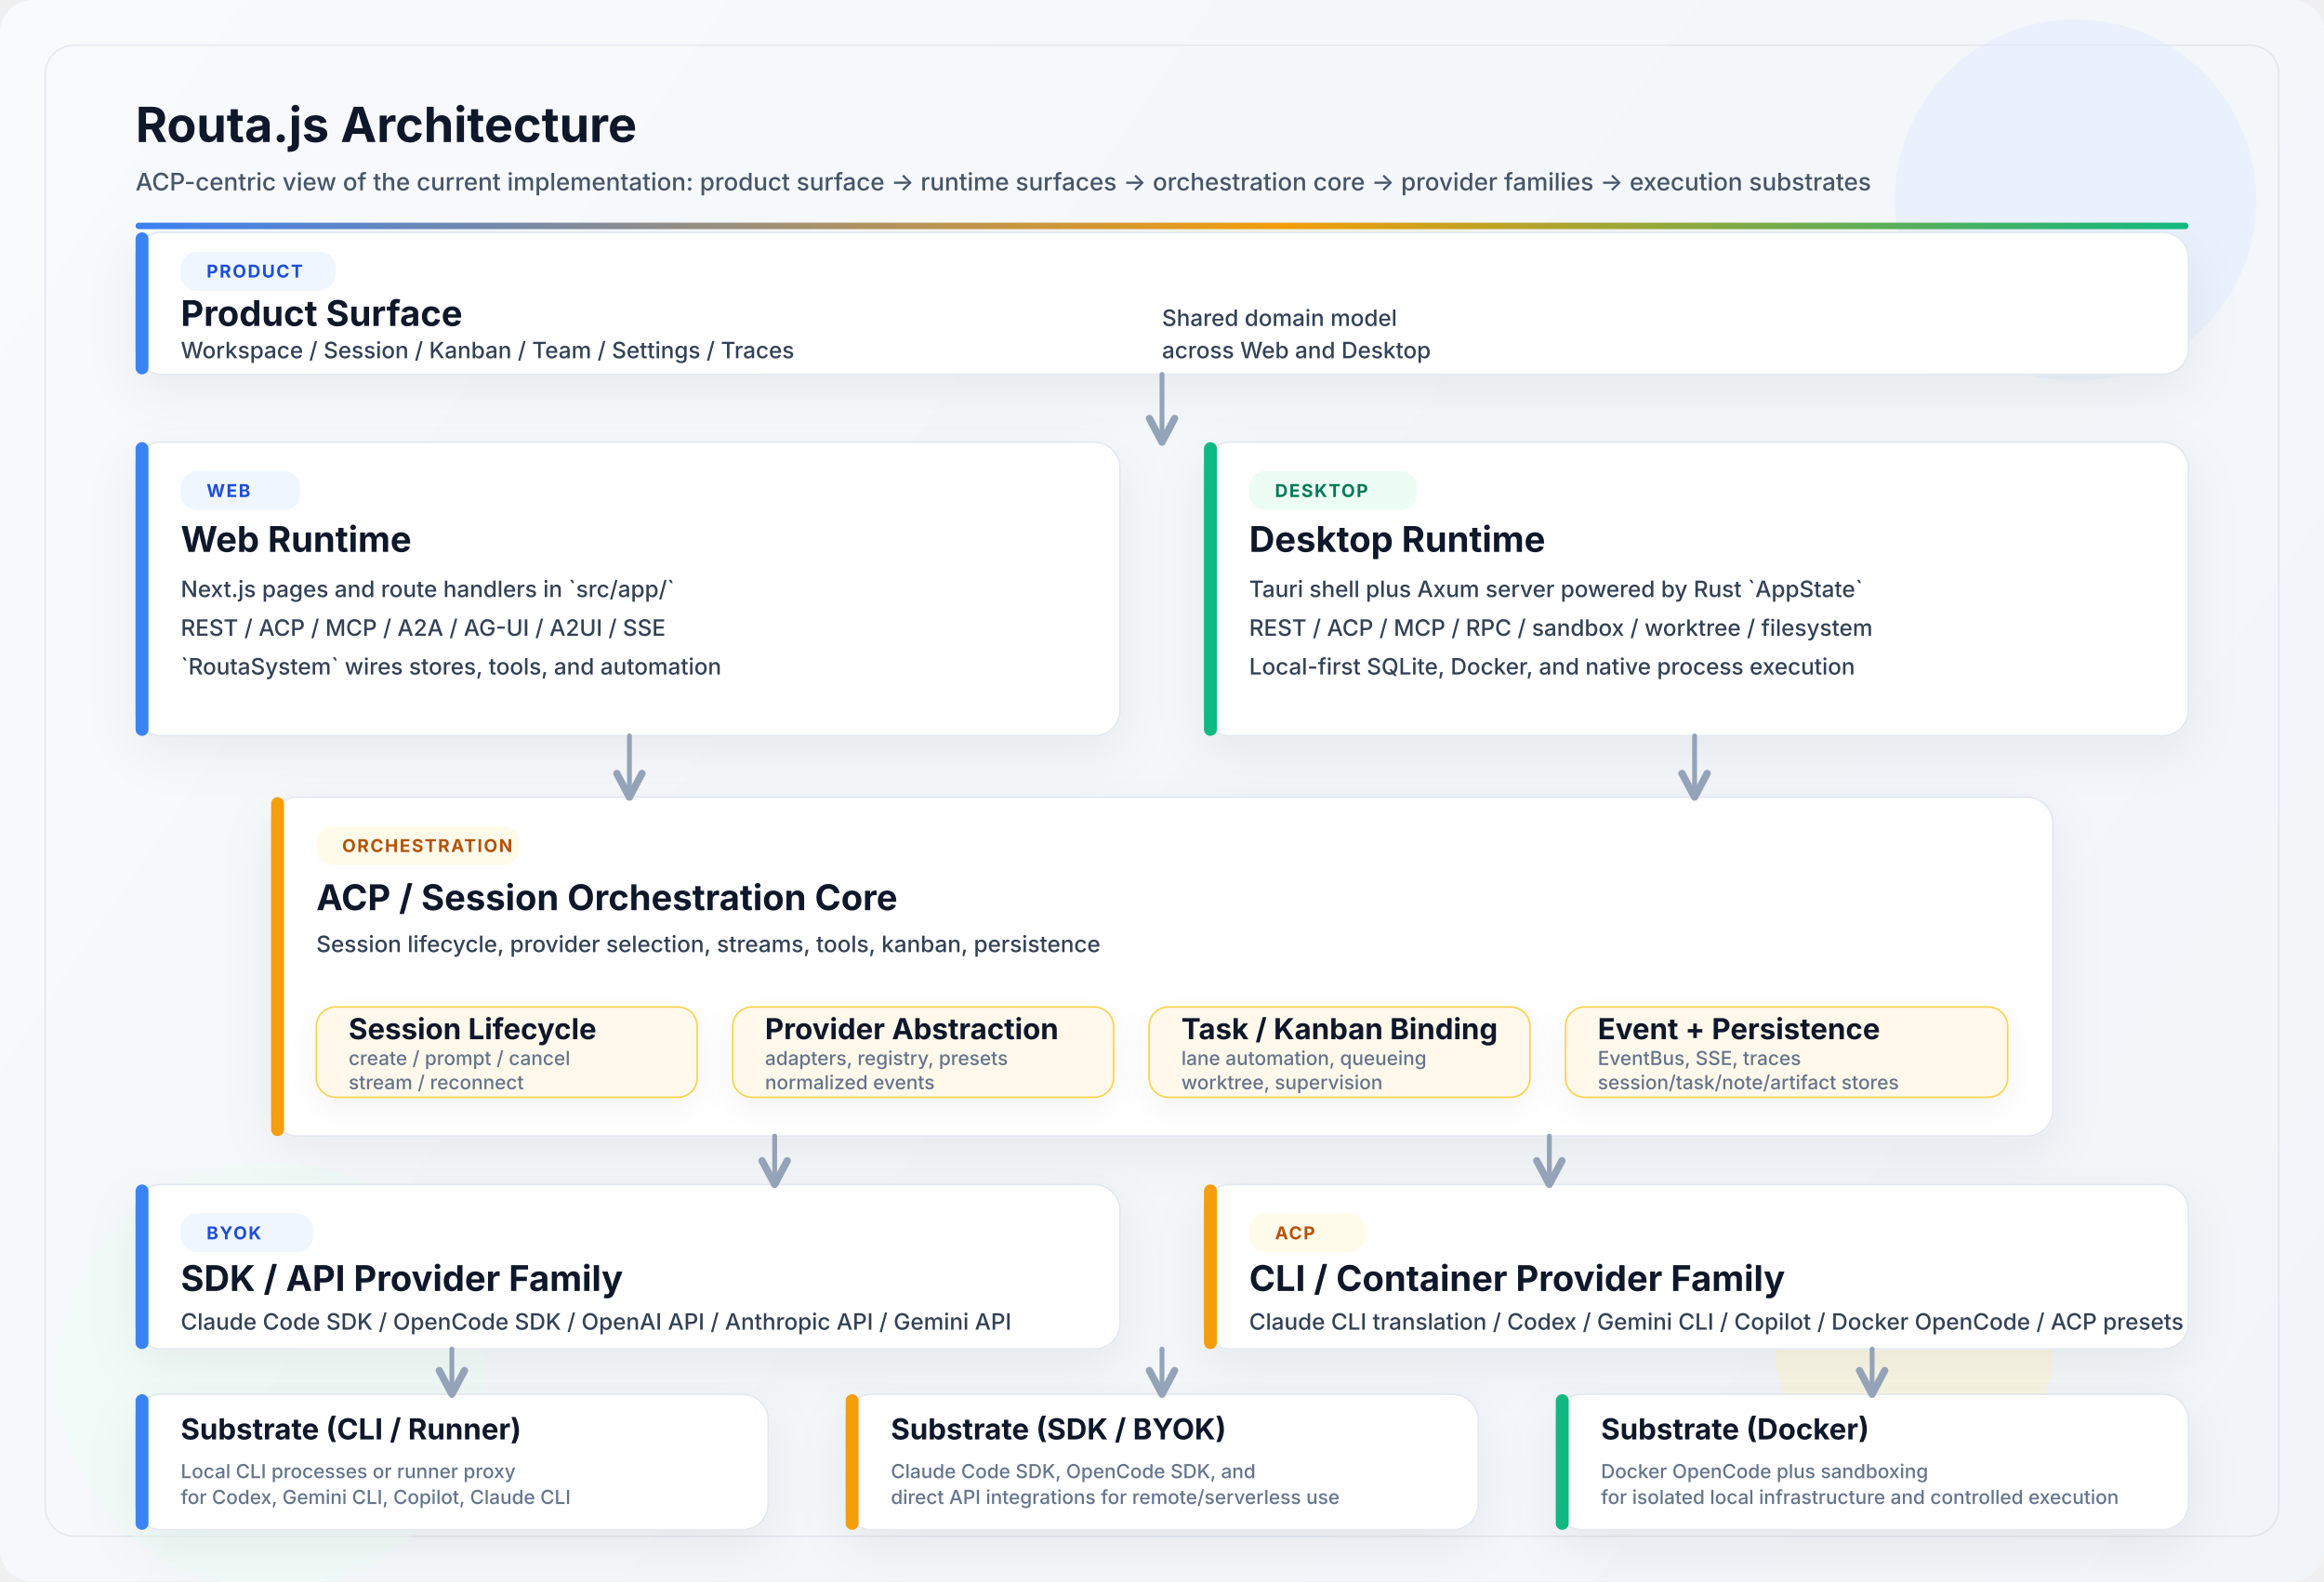
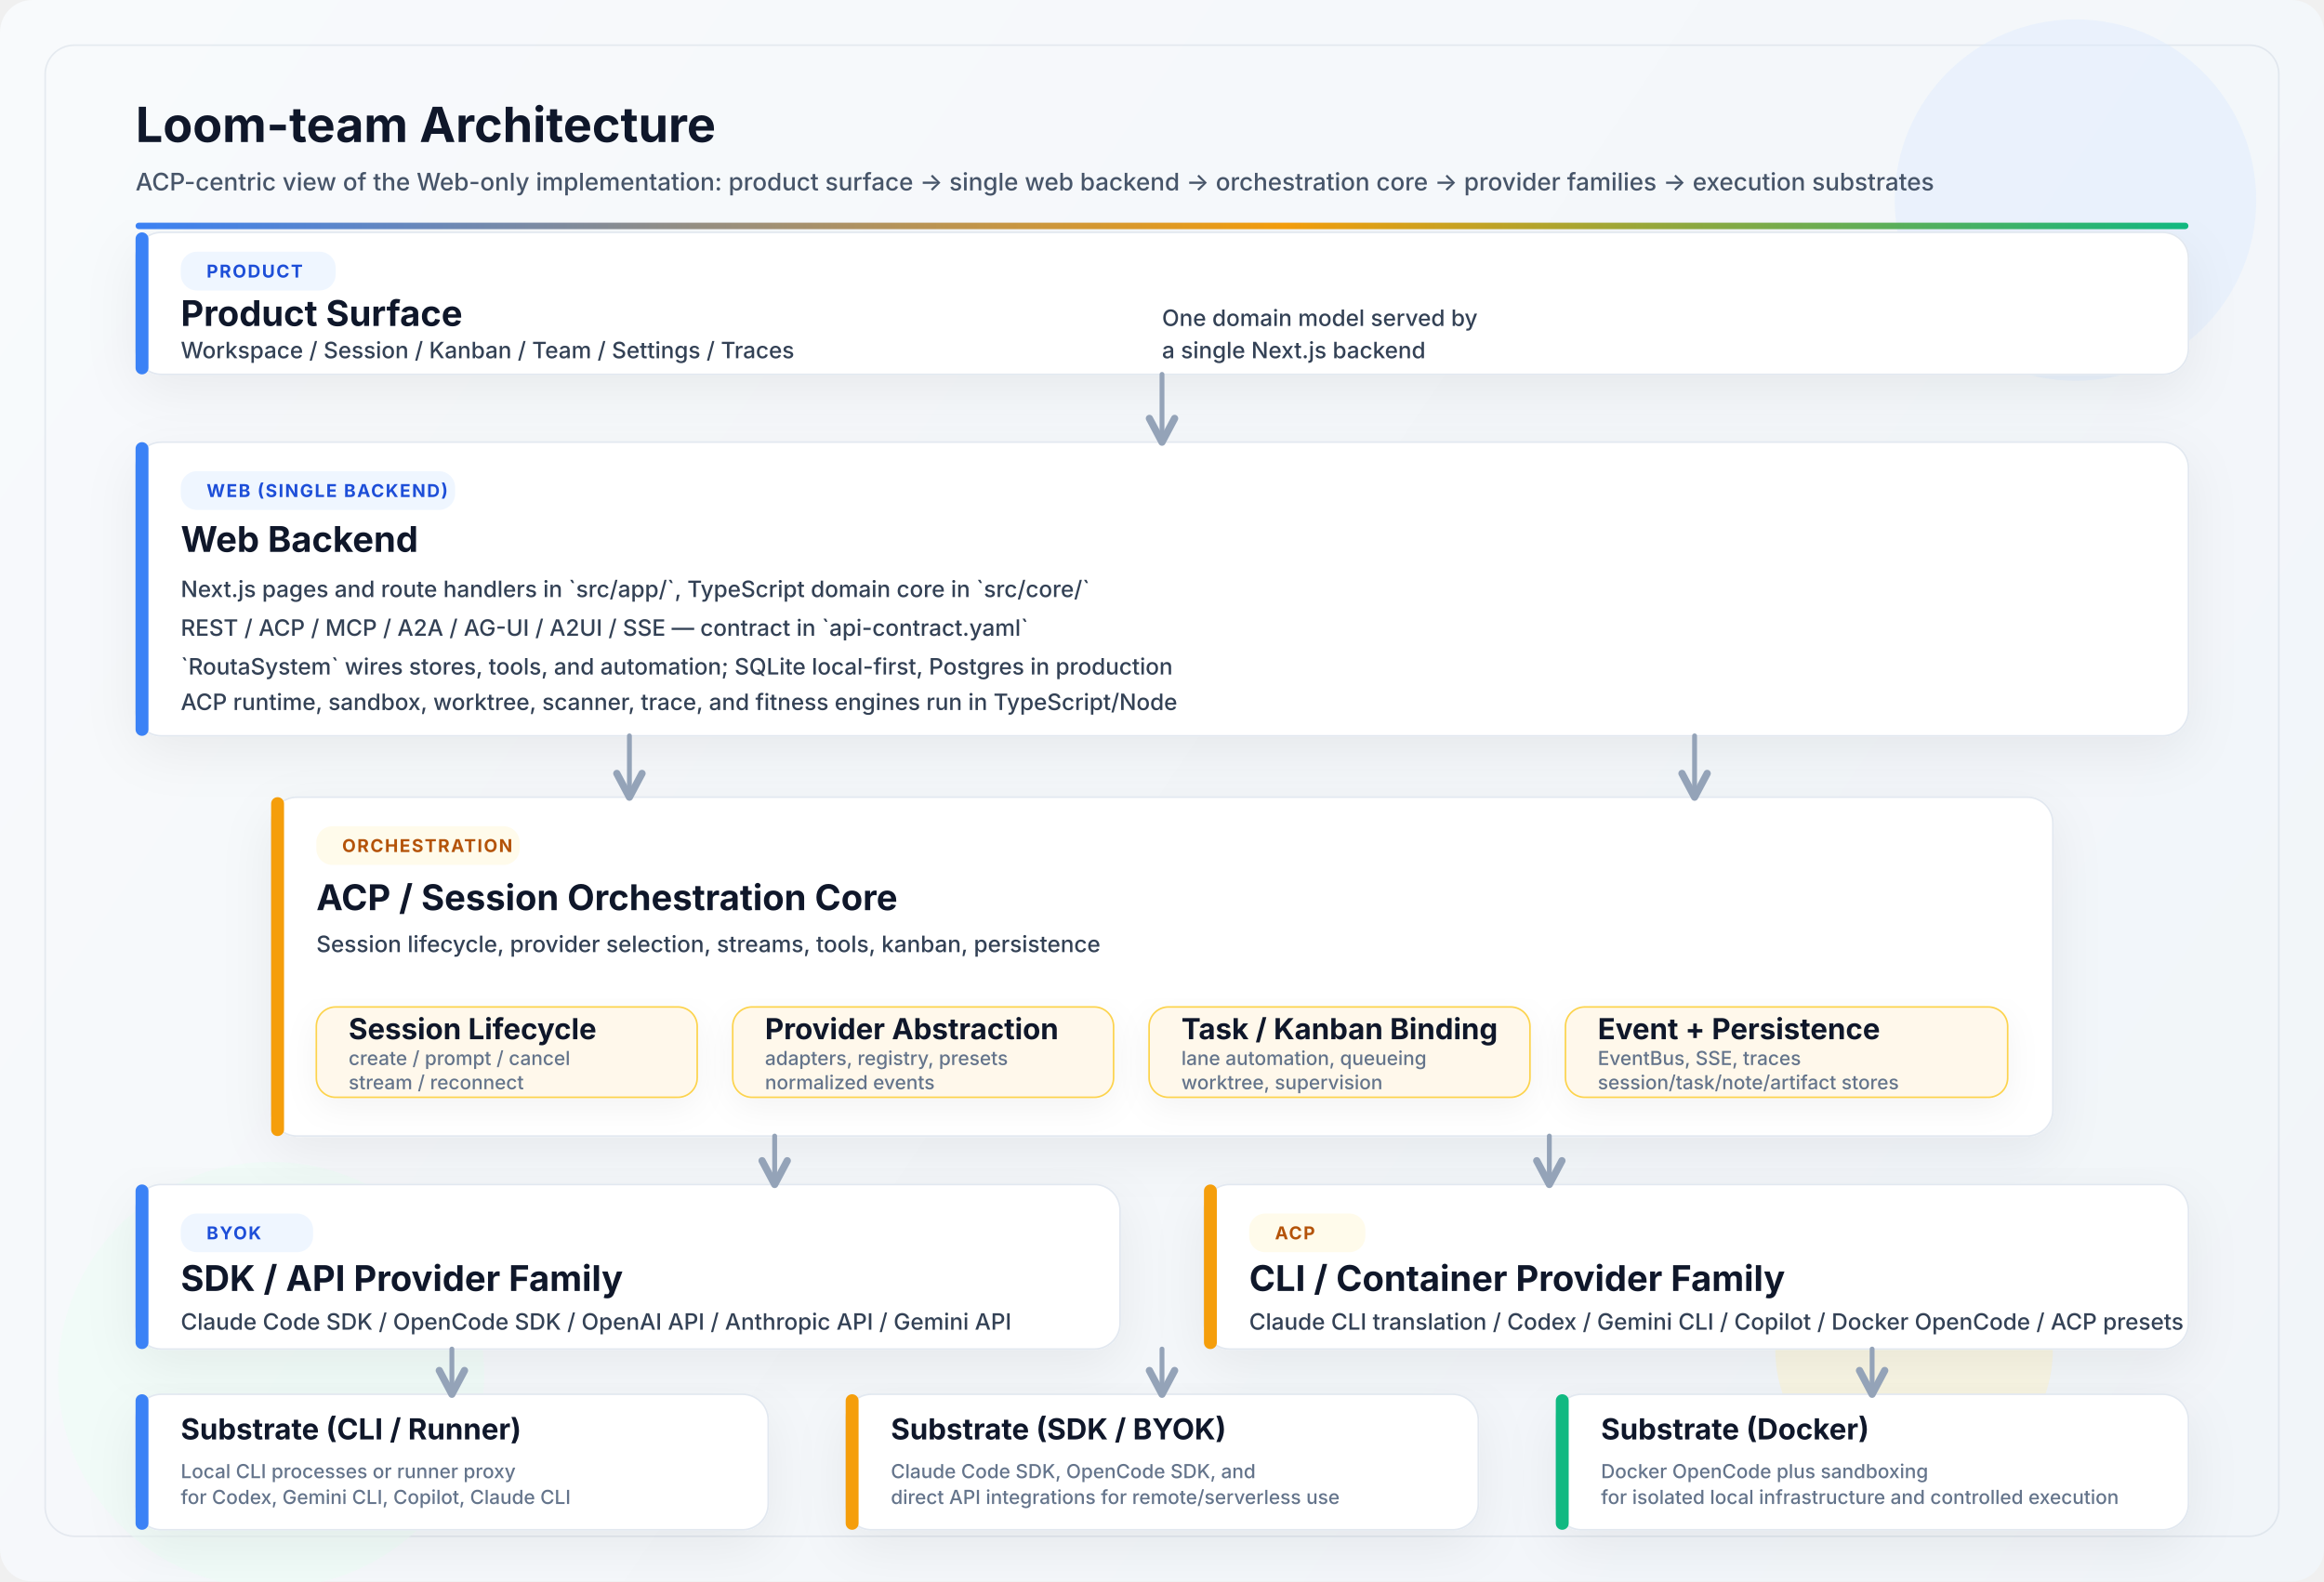
<svg xmlns="http://www.w3.org/2000/svg" width="1440" height="980" viewBox="0 0 1440 980" fill="none">
  <defs>
    <linearGradient id="pageBg" x1="0" y1="0" x2="1440" y2="980" gradientUnits="userSpaceOnUse">
      <stop stop-color="#F8FAFC" />
      <stop offset="1" stop-color="#F1F5F9" />
    </linearGradient>
    <linearGradient id="heroLine" x1="84" y1="0" x2="1356" y2="0" gradientUnits="userSpaceOnUse">
      <stop stop-color="#3B82F6" />
      <stop offset="0.56" stop-color="#F59E0B" />
      <stop offset="1" stop-color="#10B981" />
    </linearGradient>
    <filter id="panelShadow" x="-20%" y="-20%" width="140%" height="160%">
      <feDropShadow dx="0" dy="10" stdDeviation="16" flood-color="#0F172A" flood-opacity="0.06" />
    </filter>
    <filter id="softShadow" x="-20%" y="-20%" width="140%" height="160%">
      <feDropShadow dx="0" dy="6" stdDeviation="10" flood-color="#0F172A" flood-opacity="0.05" />
    </filter>
    <marker id="arrow" markerWidth="7" markerHeight="7" refX="5.8" refY="3.5" orient="auto">
      <path d="M0.9 0.9L5.8 3.5L0.9 6.1" stroke="#94A3B8" stroke-width="1.5" stroke-linecap="round" stroke-linejoin="round" />
    </marker>
    <style>
      .title { font: 700 30px ui-sans-serif, -apple-system, BlinkMacSystemFont, "Segoe UI", sans-serif; fill: #0F172A; }
      .subtitle { font: 500 15px ui-sans-serif, -apple-system, BlinkMacSystemFont, "Segoe UI", sans-serif; fill: #475569; }
      .section { font: 700 22px ui-sans-serif, -apple-system, BlinkMacSystemFont, "Segoe UI", sans-serif; fill: #0F172A; }
      .panelTitle { font: 700 18px ui-sans-serif, -apple-system, BlinkMacSystemFont, "Segoe UI", sans-serif; fill: #0F172A; }
      .body { font: 500 14px ui-sans-serif, -apple-system, BlinkMacSystemFont, "Segoe UI", sans-serif; fill: #334155; }
      .small { font: 500 12px ui-sans-serif, -apple-system, BlinkMacSystemFont, "Segoe UI", sans-serif; fill: #64748B; }
      .tag { font: 700 11px ui-sans-serif, -apple-system, BlinkMacSystemFont, "Segoe UI", sans-serif; letter-spacing: 0.08em; }
    </style>
  </defs>
  <rect width="1440" height="980" rx="20" fill="url(#pageBg)" />
  <rect x="28" y="28" width="1384" height="924" rx="18" fill="none" stroke="rgba(148,163,184,0.18)" />
  <circle cx="1286" cy="124" r="112" fill="#DBEAFE" opacity="0.42" />
  <circle cx="168" cy="852" r="132" fill="#ECFDF5" opacity="0.55" />
  <circle cx="1186" cy="836" r="86" fill="#FEF3C7" opacity="0.45" />
-   <text x="84" y="88" class="title">Routa.js Architecture</text>
-   <text x="84" y="118" class="subtitle">ACP-centric view of the current implementation: product surface → runtime surfaces → orchestration core → provider families → execution substrates</text>
+   <text x="84" y="88" class="title">Loom-team Architecture</text>
+   <text x="84" y="118" class="subtitle">ACP-centric view of the Web-only implementation: product surface → single web backend → orchestration core → provider families → execution substrates</text>
  <rect x="84" y="138" width="1272" height="4" rx="2" fill="url(#heroLine)" />
  <rect x="84" y="144" width="1272" height="88" rx="16" fill="#FFFFFF" stroke="#E2E8F0" filter="url(#panelShadow)" />
  <rect x="84" y="144" width="8" height="88" rx="4" fill="#3B82F6" />
  <rect x="112" y="156" width="96" height="24" rx="10" fill="#EFF6FF" />
  <text x="128" y="172" class="tag" fill="#1D4ED8">PRODUCT</text>
  <text x="112" y="202" class="section">Product Surface</text>
  <text x="112" y="222" class="body">Workspace / Session / Kanban / Team / Settings / Traces</text>
-   <text x="720" y="202" class="body">Shared domain model</text>
-   <text x="720" y="222" class="body">across Web and Desktop</text>
-   <rect x="84" y="274" width="610" height="182" rx="16" fill="#FFFFFF" stroke="#E2E8F0" filter="url(#panelShadow)" />
+   <text x="720" y="202" class="body">One domain model served by</text>
+   <text x="720" y="222" class="body">a single Next.js backend</text>
+   <rect x="84" y="274" width="1272" height="182" rx="16" fill="#FFFFFF" stroke="#E2E8F0" filter="url(#panelShadow)" />
  <rect x="84" y="274" width="8" height="182" rx="4" fill="#3B82F6" />
-   <rect x="112" y="292" width="74" height="24" rx="10" fill="#EFF6FF" />
-   <text x="128" y="308" class="tag" fill="#1D4ED8">WEB</text>
-   <text x="112" y="342" class="section">Web Runtime</text>
-   <text x="112" y="370" class="body">Next.js pages and route handlers in `src/app/`</text>
-   <text x="112" y="394" class="body">REST / ACP / MCP / A2A / AG-UI / A2UI / SSE</text>
-   <text x="112" y="418" class="body">`RoutaSystem` wires stores, tools, and automation</text>
-   <rect x="746" y="274" width="610" height="182" rx="16" fill="#FFFFFF" stroke="#E2E8F0" filter="url(#panelShadow)" />
-   <rect x="746" y="274" width="8" height="182" rx="4" fill="#10B981" />
-   <rect x="774" y="292" width="104" height="24" rx="10" fill="#ECFDF5" />
-   <text x="790" y="308" class="tag" fill="#047857">DESKTOP</text>
-   <text x="774" y="342" class="section">Desktop Runtime</text>
-   <text x="774" y="370" class="body">Tauri shell plus Axum server powered by Rust `AppState`</text>
-   <text x="774" y="394" class="body">REST / ACP / MCP / RPC / sandbox / worktree / filesystem</text>
-   <text x="774" y="418" class="body">Local-first SQLite, Docker, and native process execution</text>
+   <rect x="112" y="292" width="170" height="24" rx="10" fill="#EFF6FF" />
+   <text x="128" y="308" class="tag" fill="#1D4ED8">WEB (SINGLE BACKEND)</text>
+   <text x="112" y="342" class="section">Web Backend</text>
+   <text x="112" y="370" class="body">Next.js pages and route handlers in `src/app/`, TypeScript domain core in `src/core/`</text>
+   <text x="112" y="394" class="body">REST / ACP / MCP / A2A / AG-UI / A2UI / SSE — contract in `api-contract.yaml`</text>
+   <text x="112" y="418" class="body">`RoutaSystem` wires stores, tools, and automation; SQLite local-first, Postgres in production</text>
+   <text x="112" y="440" class="body">ACP runtime, sandbox, worktree, scanner, trace, and fitness engines run in TypeScript/Node</text>
  <rect x="168" y="494" width="1104" height="210" rx="16" fill="#FFFFFF" stroke="#E2E8F0" filter="url(#panelShadow)" />
  <rect x="168" y="494" width="8" height="210" rx="4" fill="#F59E0B" />
  <rect x="196" y="512" width="126" height="24" rx="10" fill="#FFFBEB" />
  <text x="212" y="528" class="tag" fill="#B45309">ORCHESTRATION</text>
  <text x="196" y="564" class="section">ACP / Session Orchestration Core</text>
  <text x="196" y="590" class="body">Session lifecycle, provider selection, streams, tools, kanban, persistence</text>
  <rect x="196" y="624" width="236" height="56" rx="12" fill="#FFF8EB" stroke="#FCD34D" filter="url(#softShadow)" />
  <text x="216" y="644" class="panelTitle">Session Lifecycle</text>
  <text x="216" y="660" class="small">create / prompt / cancel</text>
  <text x="216" y="675" class="small">stream / reconnect</text>
  <rect x="454" y="624" width="236" height="56" rx="12" fill="#FFF8EB" stroke="#FCD34D" filter="url(#softShadow)" />
  <text x="474" y="644" class="panelTitle">Provider Abstraction</text>
  <text x="474" y="660" class="small">adapters, registry, presets</text>
  <text x="474" y="675" class="small">normalized events</text>
  <rect x="712" y="624" width="236" height="56" rx="12" fill="#FFF8EB" stroke="#FCD34D" filter="url(#softShadow)" />
  <text x="732" y="644" class="panelTitle">Task / Kanban Binding</text>
  <text x="732" y="660" class="small">lane automation, queueing</text>
  <text x="732" y="675" class="small">worktree, supervision</text>
  <rect x="970" y="624" width="274" height="56" rx="12" fill="#FFF8EB" stroke="#FCD34D" filter="url(#softShadow)" />
  <text x="990" y="644" class="panelTitle">Event + Persistence</text>
  <text x="990" y="660" class="small">EventBus, SSE, traces</text>
  <text x="990" y="675" class="small">session/task/note/artifact stores</text>
  <rect x="84" y="734" width="610" height="102" rx="16" fill="#FFFFFF" stroke="#E2E8F0" filter="url(#panelShadow)" />
  <rect x="84" y="734" width="8" height="102" rx="4" fill="#3B82F6" />
  <rect x="112" y="752" width="82" height="24" rx="10" fill="#EFF6FF" />
  <text x="128" y="768" class="tag" fill="#1D4ED8">BYOK</text>
  <text x="112" y="800" class="section">SDK / API Provider Family</text>
  <text x="112" y="824" class="body">Claude Code SDK / OpenCode SDK / OpenAI API / Anthropic API / Gemini API</text>
  <rect x="746" y="734" width="610" height="102" rx="16" fill="#FFFFFF" stroke="#E2E8F0" filter="url(#panelShadow)" />
  <rect x="746" y="734" width="8" height="102" rx="4" fill="#F59E0B" />
  <rect x="774" y="752" width="72" height="24" rx="10" fill="#FFFBEB" />
  <text x="790" y="768" class="tag" fill="#B45309">ACP</text>
  <text x="774" y="800" class="section">CLI / Container Provider Family</text>
  <text x="774" y="824" class="body">Claude CLI translation / Codex / Gemini CLI / Copilot / Docker OpenCode / ACP presets</text>
  <rect x="84" y="864" width="392" height="84" rx="16" fill="#FFFFFF" stroke="#E2E8F0" filter="url(#panelShadow)" />
  <rect x="84" y="864" width="8" height="84" rx="4" fill="#3B82F6" />
  <text x="112" y="892" class="panelTitle">Substrate (CLI / Runner)</text>
  <text x="112" y="916" class="small">Local CLI processes or runner proxy</text>
  <text x="112" y="932" class="small">for Codex, Gemini CLI, Copilot, Claude CLI</text>
  <rect x="524" y="864" width="392" height="84" rx="16" fill="#FFFFFF" stroke="#E2E8F0" filter="url(#panelShadow)" />
  <rect x="524" y="864" width="8" height="84" rx="4" fill="#F59E0B" />
  <text x="552" y="892" class="panelTitle">Substrate (SDK / BYOK)</text>
  <text x="552" y="916" class="small">Claude Code SDK, OpenCode SDK, and</text>
  <text x="552" y="932" class="small">direct API integrations for remote/serverless use</text>
  <rect x="964" y="864" width="392" height="84" rx="16" fill="#FFFFFF" stroke="#E2E8F0" filter="url(#panelShadow)" />
  <rect x="964" y="864" width="8" height="84" rx="4" fill="#10B981" />
  <text x="992" y="892" class="panelTitle">Substrate (Docker)</text>
  <text x="992" y="916" class="small">Docker OpenCode plus sandboxing</text>
  <text x="992" y="932" class="small">for isolated local infrastructure and controlled execution</text>
  <path d="M720 232V274" stroke="#94A3B8" stroke-width="3" stroke-linecap="round" marker-end="url(#arrow)" />
  <path d="M390 456V494" stroke="#94A3B8" stroke-width="3" stroke-linecap="round" marker-end="url(#arrow)" />
  <path d="M1050 456V494" stroke="#94A3B8" stroke-width="3" stroke-linecap="round" marker-end="url(#arrow)" />
  <path d="M480 704V734" stroke="#94A3B8" stroke-width="3" stroke-linecap="round" marker-end="url(#arrow)" />
  <path d="M960 704V734" stroke="#94A3B8" stroke-width="3" stroke-linecap="round" marker-end="url(#arrow)" />
  <path d="M280 836V864" stroke="#94A3B8" stroke-width="3" stroke-linecap="round" marker-end="url(#arrow)" />
  <path d="M720 836V864" stroke="#94A3B8" stroke-width="3" stroke-linecap="round" marker-end="url(#arrow)" />
  <path d="M1160 836V864" stroke="#94A3B8" stroke-width="3" stroke-linecap="round" marker-end="url(#arrow)" />
</svg>
